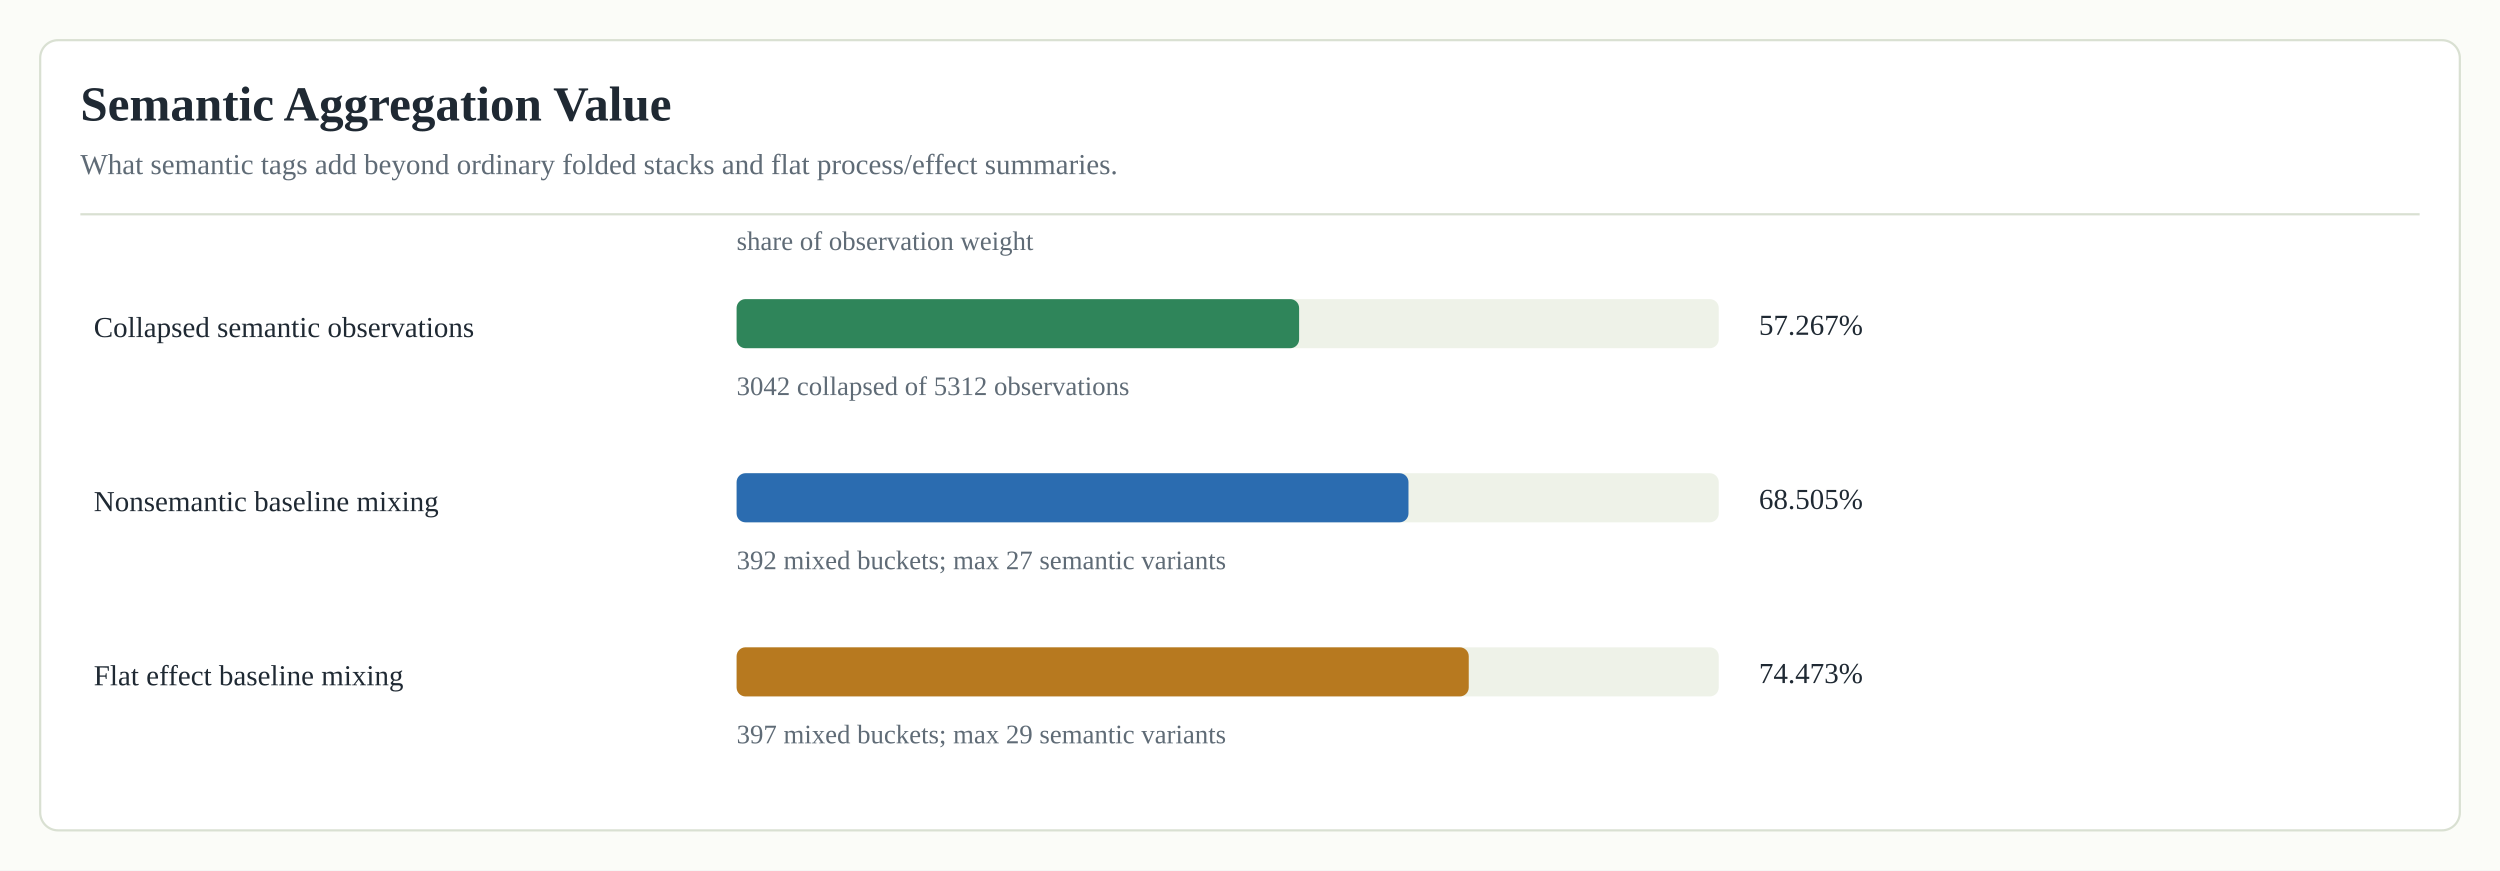
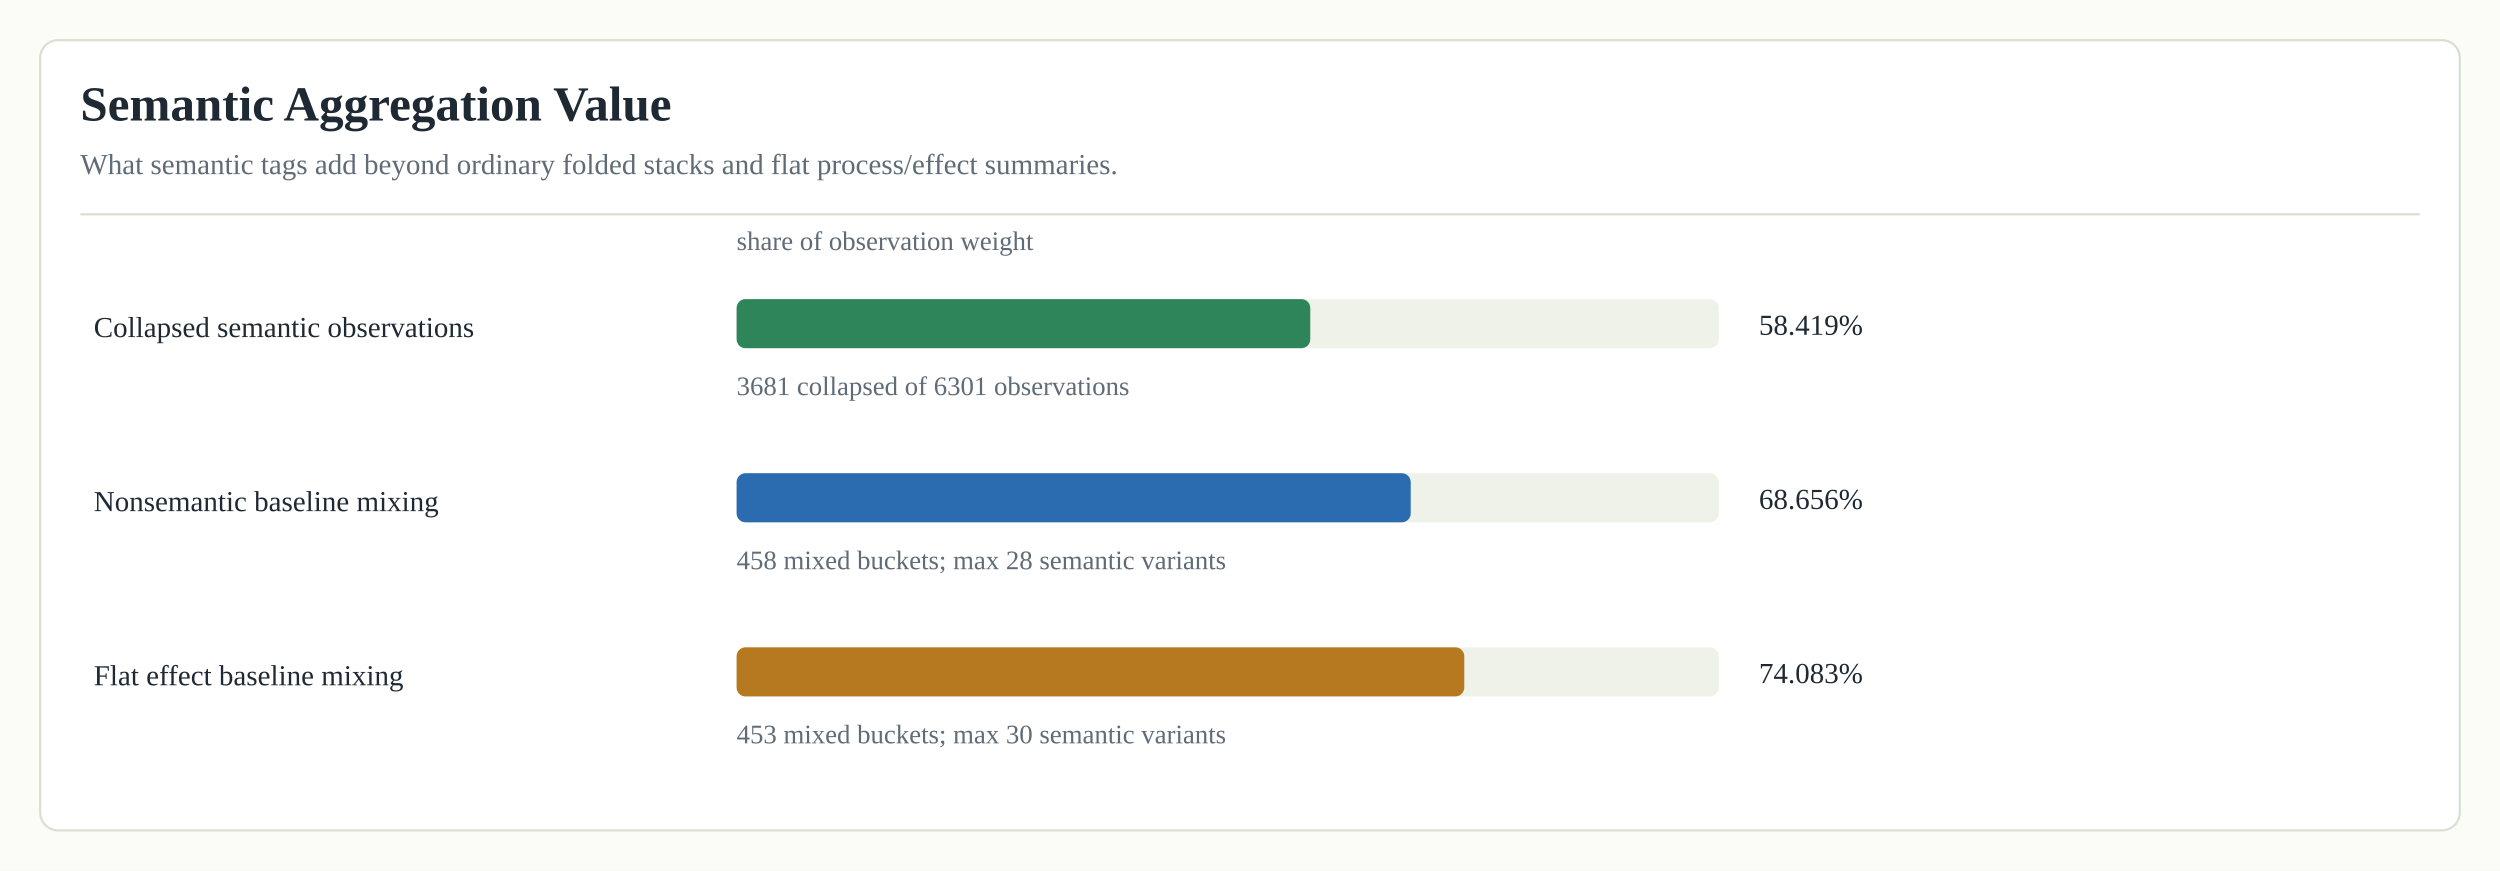
<svg xmlns="http://www.w3.org/2000/svg" width="1120" height="390" viewBox="0 0 1120 390" role="img" aria-label="Semantic Aggregation Value">
  <rect width="1120" height="390" fill="#fbfcf8" />
  <rect x="18" y="18" width="1084" height="354" rx="8" fill="#ffffff" stroke="#d9e0d2" />
  <text x="36" y="54" font-size="22" font-weight="700" fill="#1f2933">Semantic Aggregation Value</text>
  <text x="36" y="78" font-size="13" fill="#5f6b76">What semantic tags add beyond ordinary folded stacks and flat process/effect summaries.</text>
  <line x1="36" y1="96" x2="1084" y2="96" stroke="#d9e0d2" />
  <text x="330" y="112" font-size="12" fill="#5f6b76">share of observation weight</text>
  <text x="42" y="151" font-size="13" fill="#1f2933">
    <tspan x="42" dy="0">Collapsed semantic observations</tspan>
  </text>
  <rect x="330" y="134" width="440" height="22" rx="4" fill="#eef2e8" />
-   <rect x="330" y="134" width="252" height="22" rx="4" fill="#2f855a" />
-   <text x="788" y="150" font-size="13" fill="#1f2933">57.267%</text>
-   <text x="330" y="177" font-size="12" fill="#5f6b76">3042 collapsed of 5312 observations</text>
+   <rect x="330" y="134" width="257" height="22" rx="4" fill="#2f855a" />
+   <text x="788" y="150" font-size="13" fill="#1f2933">58.419%</text>
+   <text x="330" y="177" font-size="12" fill="#5f6b76">3681 collapsed of 6301 observations</text>
  <text x="42" y="229" font-size="13" fill="#1f2933">
    <tspan x="42" dy="0">Nonsemantic baseline mixing</tspan>
  </text>
  <rect x="330" y="212" width="440" height="22" rx="4" fill="#eef2e8" />
-   <rect x="330" y="212" width="301" height="22" rx="4" fill="#2b6cb0" />
-   <text x="788" y="228" font-size="13" fill="#1f2933">68.505%</text>
-   <text x="330" y="255" font-size="12" fill="#5f6b76">392 mixed buckets; max 27 semantic variants</text>
+   <rect x="330" y="212" width="302" height="22" rx="4" fill="#2b6cb0" />
+   <text x="788" y="228" font-size="13" fill="#1f2933">68.656%</text>
+   <text x="330" y="255" font-size="12" fill="#5f6b76">458 mixed buckets; max 28 semantic variants</text>
  <text x="42" y="307" font-size="13" fill="#1f2933">
    <tspan x="42" dy="0">Flat effect baseline mixing</tspan>
  </text>
  <rect x="330" y="290" width="440" height="22" rx="4" fill="#eef2e8" />
-   <rect x="330" y="290" width="328" height="22" rx="4" fill="#b7791f" />
-   <text x="788" y="306" font-size="13" fill="#1f2933">74.473%</text>
-   <text x="330" y="333" font-size="12" fill="#5f6b76">397 mixed buckets; max 29 semantic variants</text>
+   <rect x="330" y="290" width="326" height="22" rx="4" fill="#b7791f" />
+   <text x="788" y="306" font-size="13" fill="#1f2933">74.083%</text>
+   <text x="330" y="333" font-size="12" fill="#5f6b76">453 mixed buckets; max 30 semantic variants</text>
</svg>
